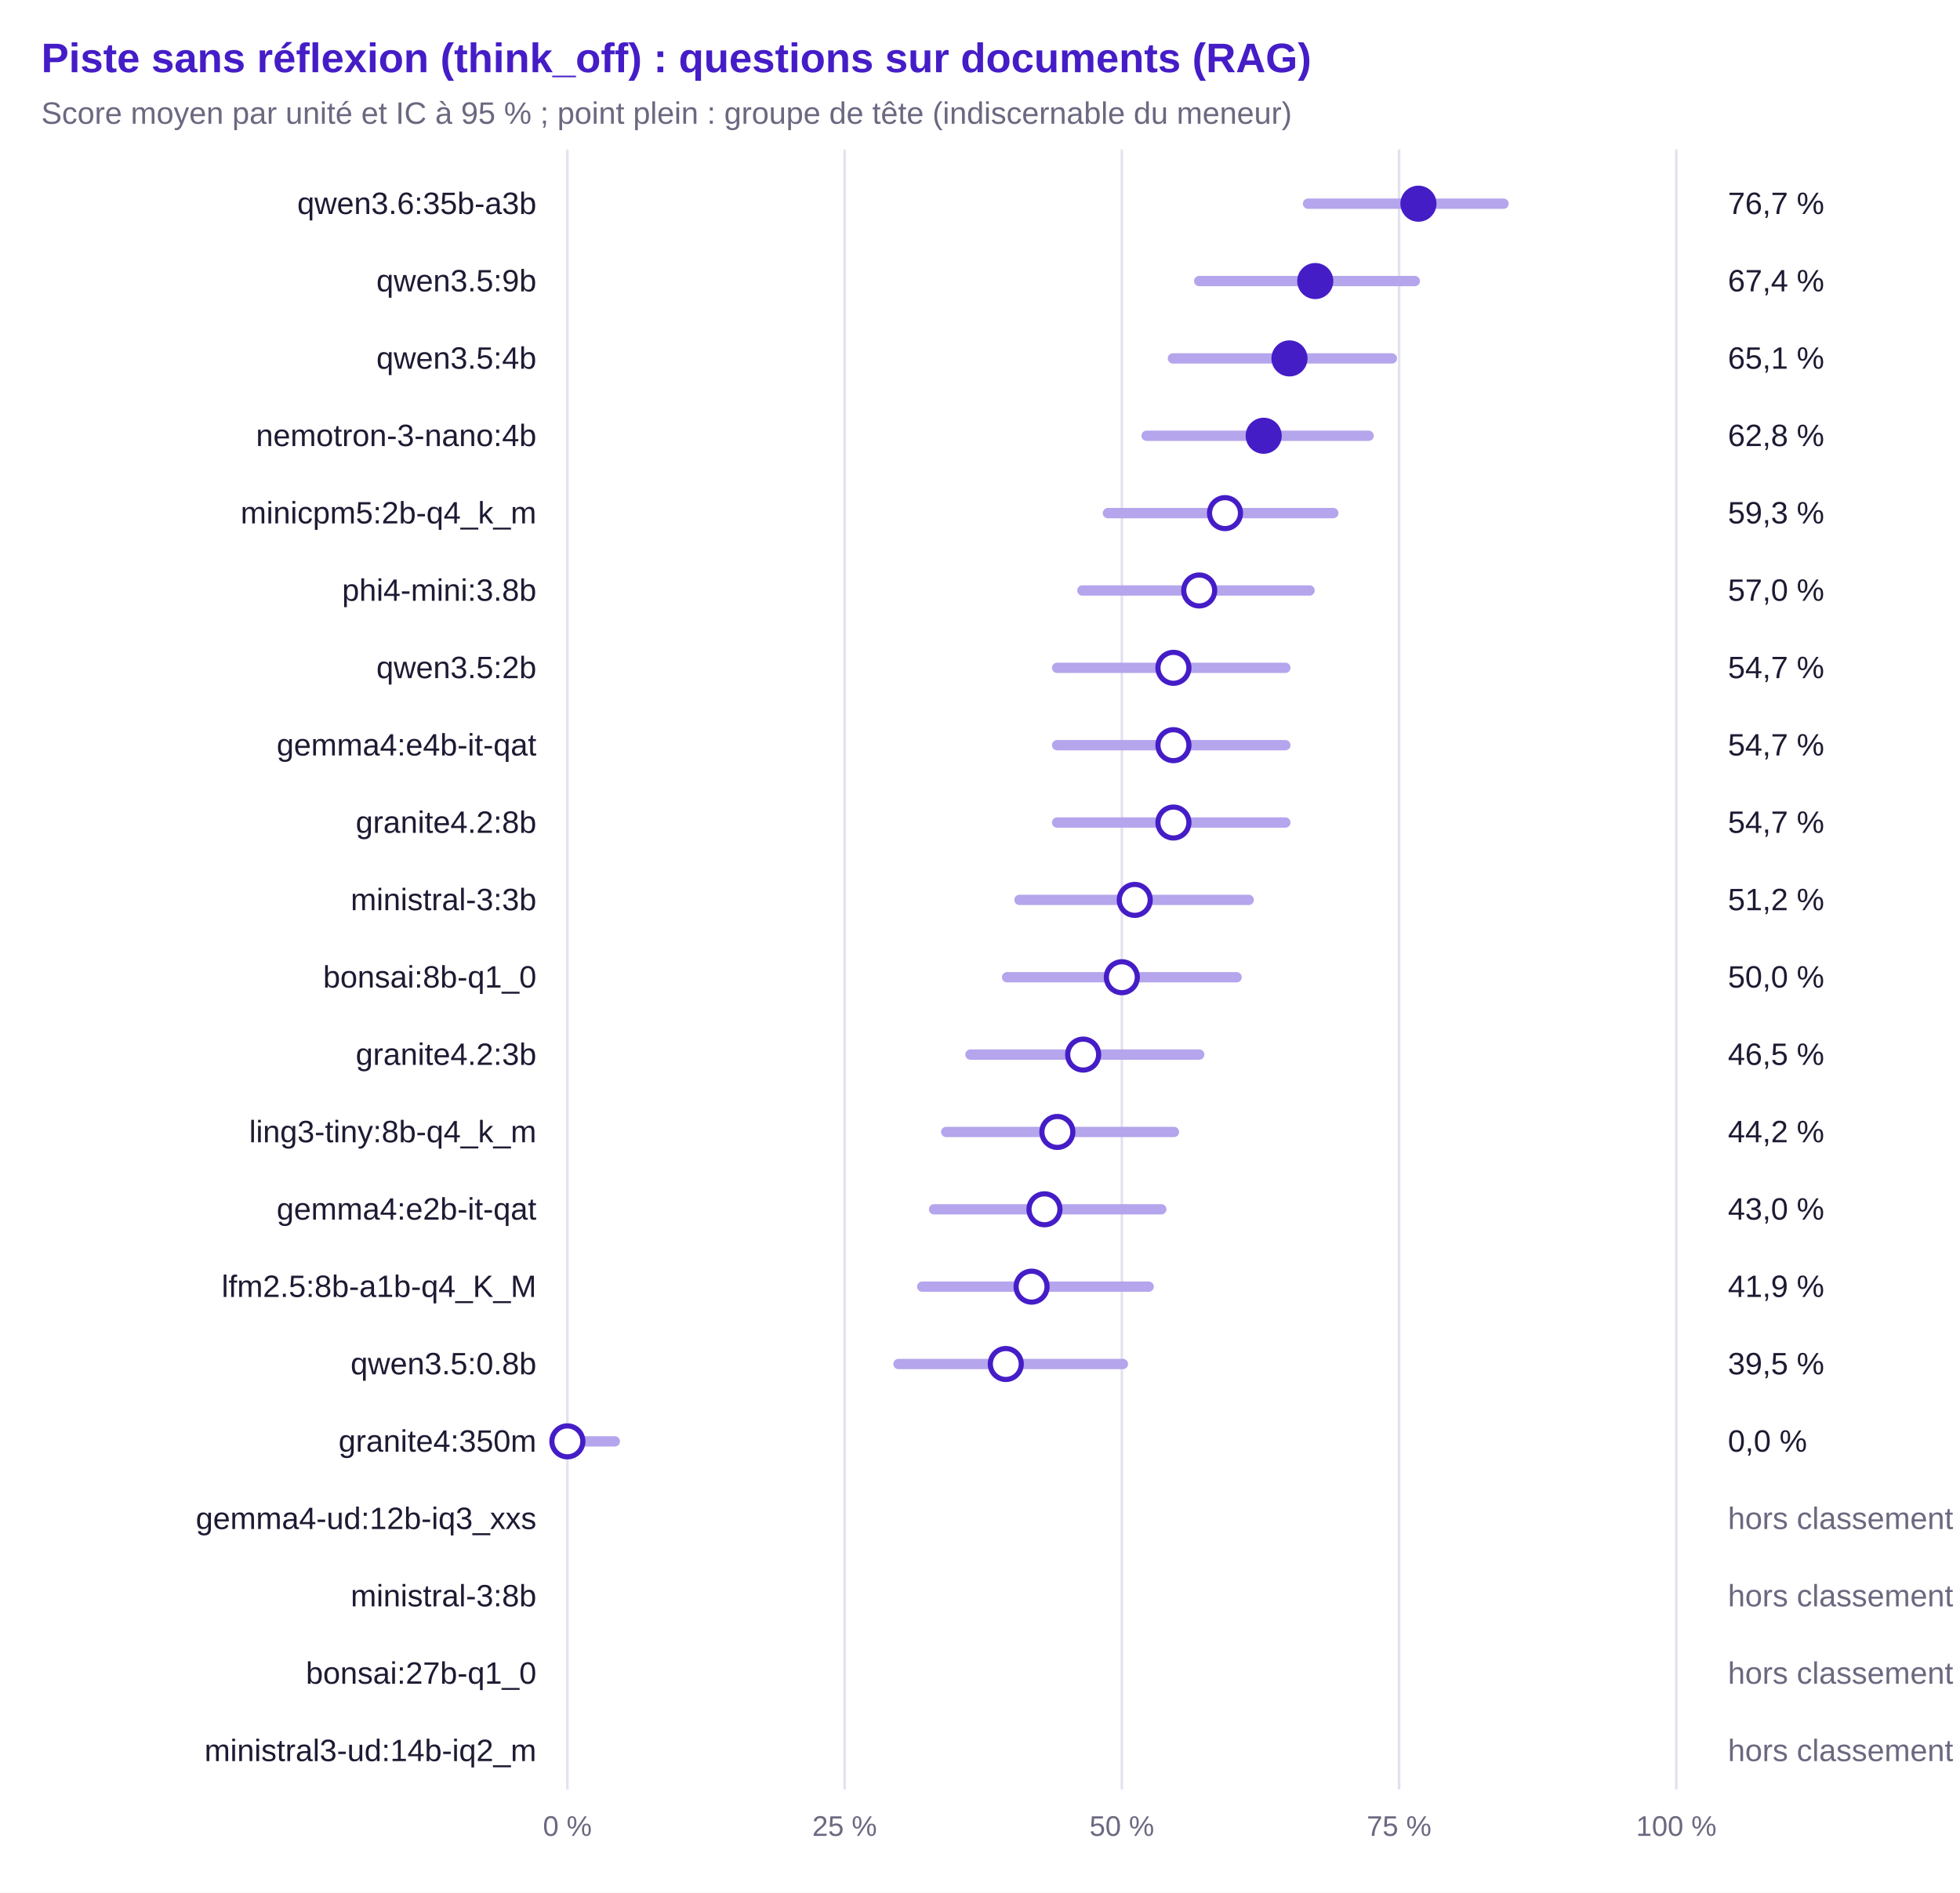
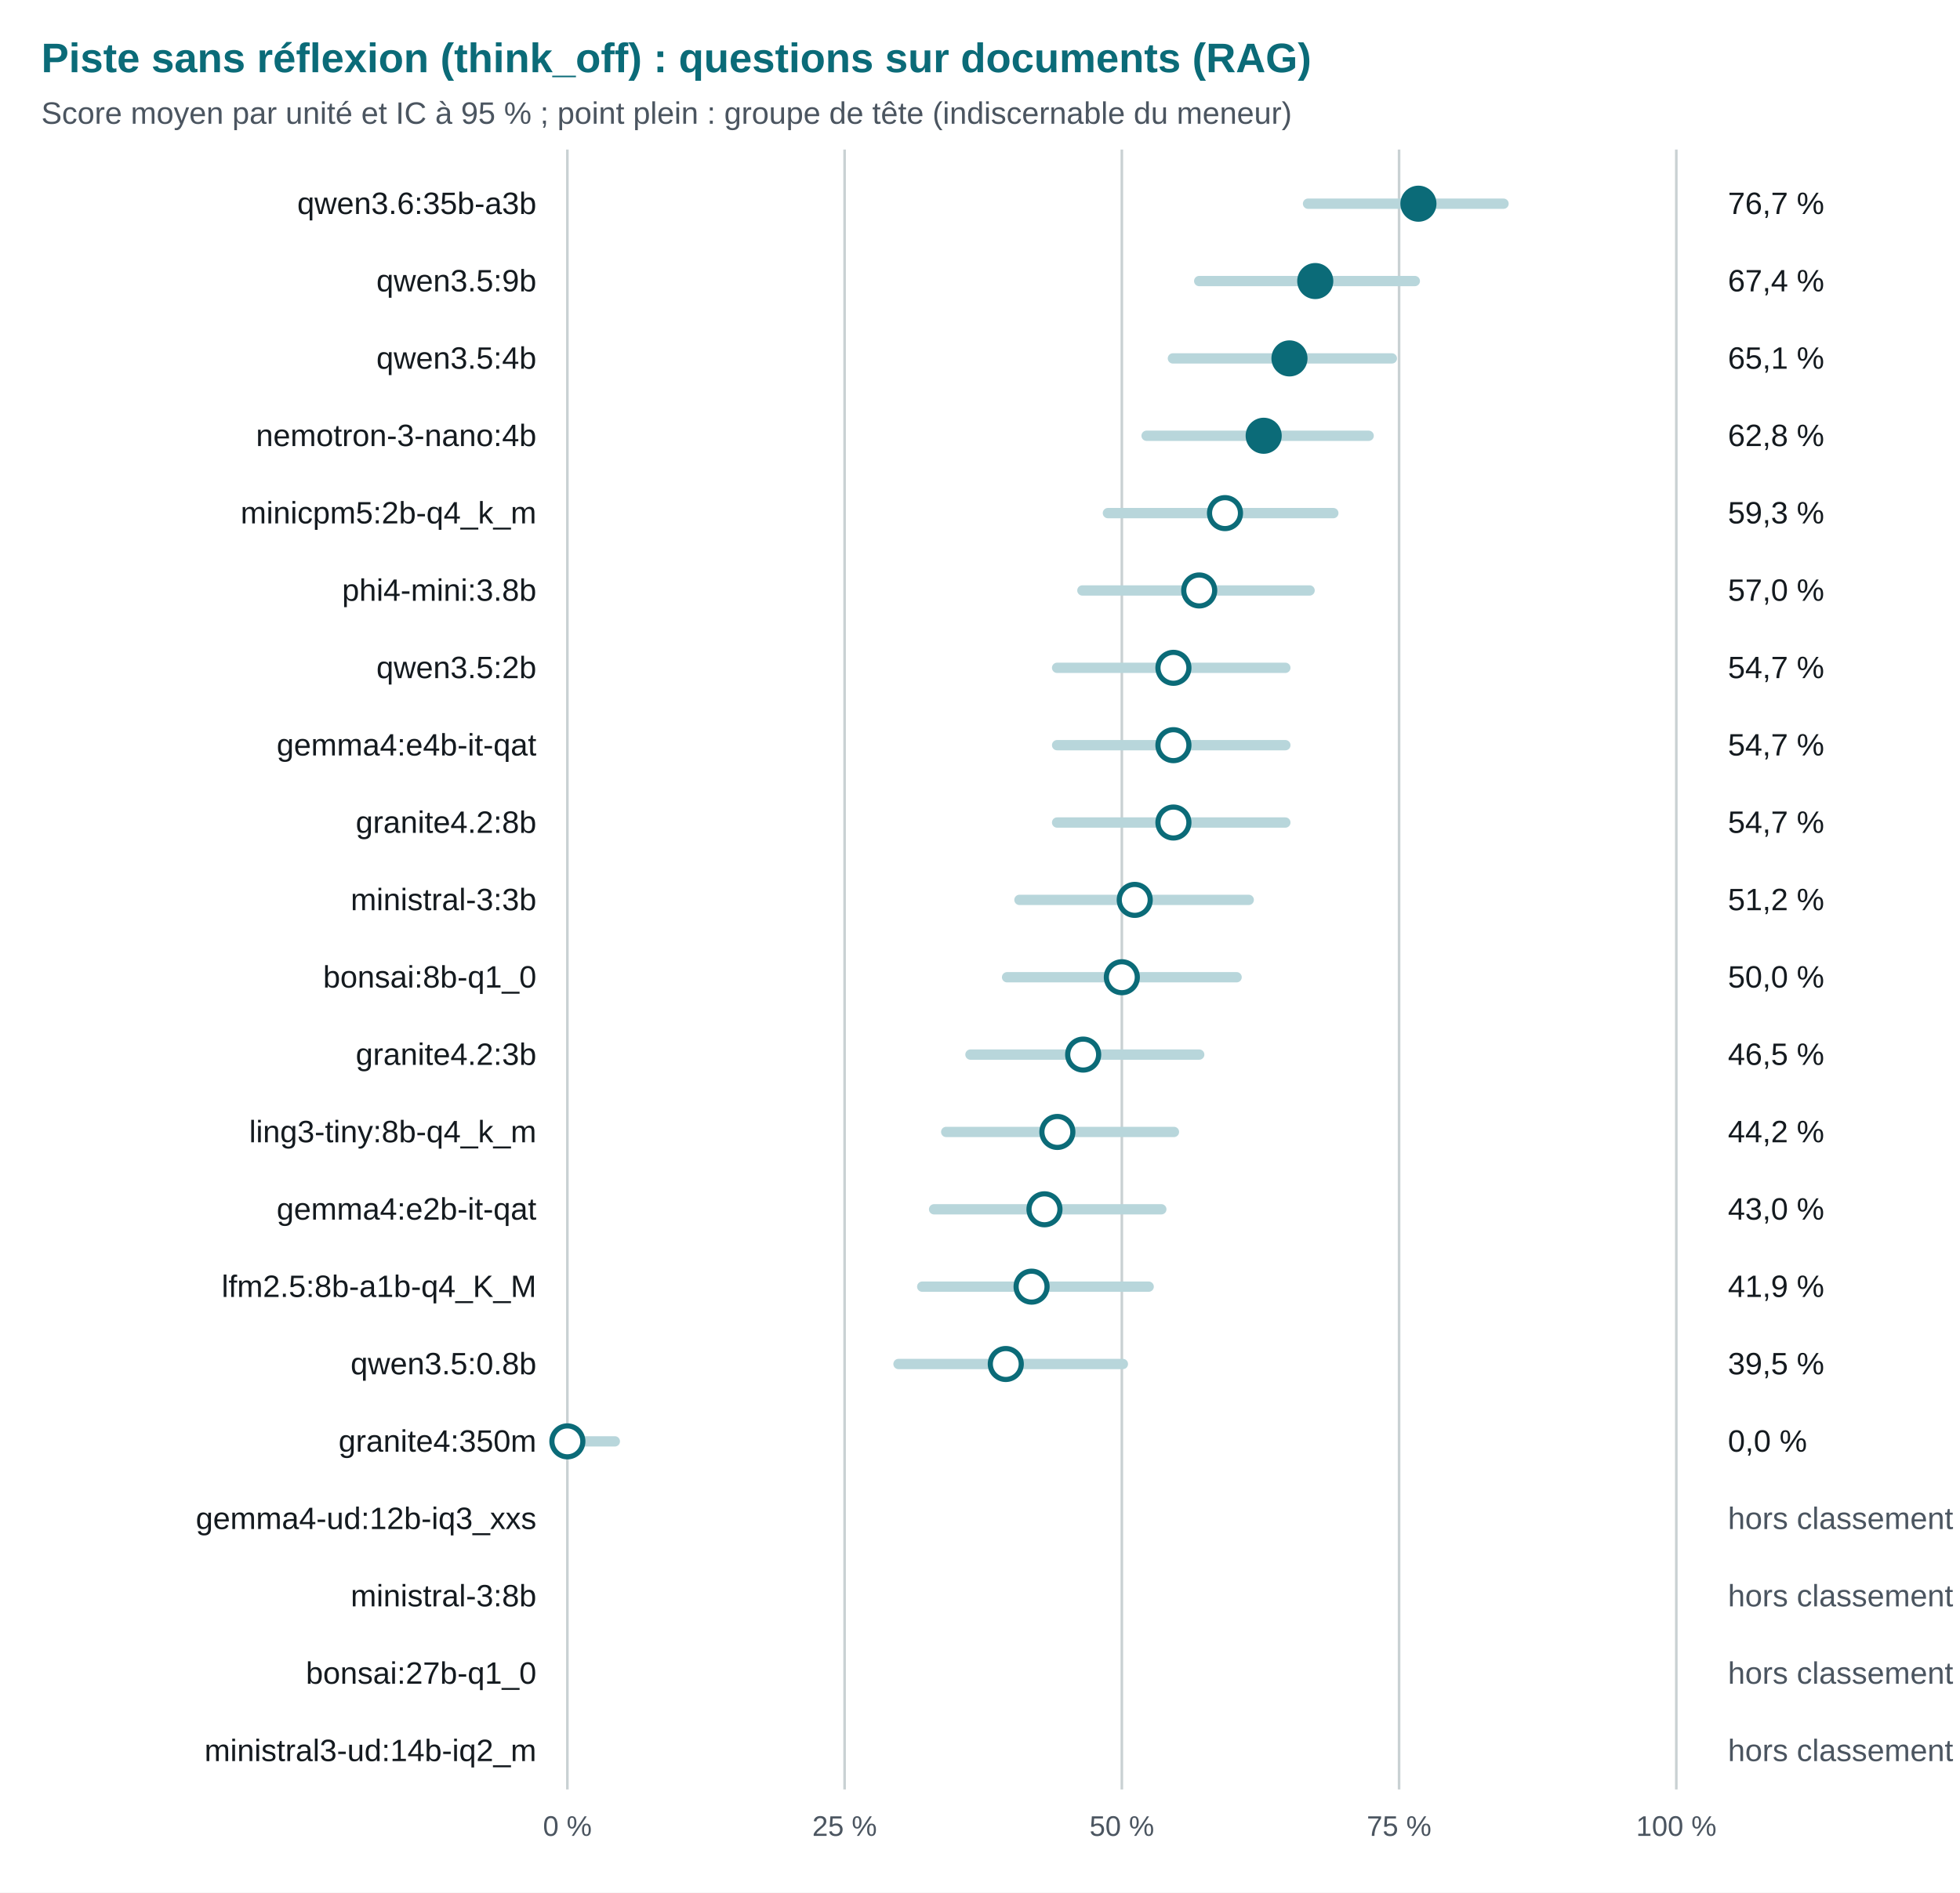
<svg xmlns="http://www.w3.org/2000/svg" width="760" height="734" viewBox="0 0 760 734" role="img" aria-label="Piste sans réflexion (think_off) : questions sur documents (RAG). qwen3.6:35b-a3b : 76,7 % (IC à 95 % de 66,8 % à 84,4 %) ; qwen3.5:9b : 67,4 % (IC à 95 % de 57,0 % à 76,4 %) ; qwen3.5:4b : 65,1 % (IC à 95 % de 54,6 % à 74,3 %) ; nemotron-3-nano:4b : 62,8 % (IC à 95 % de 52,2 % à 72,3 %) ; minicpm5:2b-q4_k_m : 59,3 % (IC à 95 % de 48,7 % à 69,1 %) ; phi4-mini:3.8b : 57,0 % (IC à 95 % de 46,4 % à 66,9 %) ; qwen3.5:2b : 54,7 % (IC à 95 % de 44,2 % à 64,7 %) ; gemma4:e4b-it-qat : 54,7 % (IC à 95 % de 44,2 % à 64,7 %) ; granite4.2:8b : 54,7 % (IC à 95 % de 44,2 % à 64,7 %) ; ministral-3:3b : 51,2 % (IC à 95 % de 40,8 % à 61,4 %) ; bonsai:8b-q1_0 : 50,0 % (IC à 95 % de 39,7 % à 60,3 %) ; granite4.2:3b : 46,5 % (IC à 95 % de 36,3 % à 57,0 %) ; ling3-tiny:8b-q4_k_m : 44,2 % (IC à 95 % de 34,2 % à 54,7 %) ; gemma4:e2b-it-qat : 43,0 % (IC à 95 % de 33,1 % à 53,6 %) ; lfm2.5:8b-a1b-q4_K_M : 41,9 % (IC à 95 % de 32,0 % à 52,4 %) ; qwen3.5:0.8b : 39,5 % (IC à 95 % de 29,9 % à 50,1 %) ; granite4:350m : 0,0 % (IC à 95 % de 0,0 % à 4,3 %) ; gemma4-ud:12b-iq3_xxs : hors classement ; ministral-3:8b : hors classement ; bonsai:27b-q1_0 : hors classement ; ministral3-ud:14b-iq2_m : hors classement.">
  <rect width="760" height="734" fill="#FFFFFF" />
-   <text x="16" y="28" font-family="Arial, Helvetica, sans-serif" font-size="16" font-weight="bold" fill="#451DC7">Piste sans réflexion (think_off) : questions sur documents (RAG)</text>
-   <text x="16" y="48" font-family="Arial, Helvetica, sans-serif" font-size="12" fill="#6B6880">Score moyen par unité et IC à 95 % ; point plein : groupe de tête (indiscernable du meneur)</text>
-   <line x1="220.0" y1="58" x2="220.0" y2="694" stroke="#E4E1F0" stroke-width="1" />
-   <text x="220.0" y="712" font-family="Arial, Helvetica, sans-serif" font-size="11" fill="#6B6880" text-anchor="middle">0 %</text>
-   <line x1="327.5" y1="58" x2="327.5" y2="694" stroke="#E4E1F0" stroke-width="1" />
-   <text x="327.5" y="712" font-family="Arial, Helvetica, sans-serif" font-size="11" fill="#6B6880" text-anchor="middle">25 %</text>
-   <line x1="435.0" y1="58" x2="435.0" y2="694" stroke="#E4E1F0" stroke-width="1" />
-   <text x="435.0" y="712" font-family="Arial, Helvetica, sans-serif" font-size="11" fill="#6B6880" text-anchor="middle">50 %</text>
-   <line x1="542.5" y1="58" x2="542.5" y2="694" stroke="#E4E1F0" stroke-width="1" />
-   <text x="542.5" y="712" font-family="Arial, Helvetica, sans-serif" font-size="11" fill="#6B6880" text-anchor="middle">75 %</text>
-   <line x1="650.0" y1="58" x2="650.0" y2="694" stroke="#E4E1F0" stroke-width="1" />
-   <text x="650.0" y="712" font-family="Arial, Helvetica, sans-serif" font-size="11" fill="#6B6880" text-anchor="middle">100 %</text>
-   <text x="208" y="83.0" font-family="Arial, Helvetica, sans-serif" font-size="12" fill="#1F1A33" text-anchor="end">qwen3.6:35b-a3b</text>
-   <line x1="507.2" y1="79.0" x2="583.0" y2="79.0" stroke="#B5A5EC" stroke-width="4" stroke-linecap="round" />
-   <circle cx="550.0" cy="79.0" r="6" fill="#451DC7" stroke="#451DC7" stroke-width="2" />
-   <text x="670" y="83.0" font-family="Arial, Helvetica, sans-serif" font-size="12" fill="#1F1A33">76,7 %</text>
-   <text x="208" y="113.0" font-family="Arial, Helvetica, sans-serif" font-size="12" fill="#1F1A33" text-anchor="end">qwen3.5:9b</text>
-   <line x1="465.0" y1="109.0" x2="548.6" y2="109.0" stroke="#B5A5EC" stroke-width="4" stroke-linecap="round" />
-   <circle cx="510.0" cy="109.0" r="6" fill="#451DC7" stroke="#451DC7" stroke-width="2" />
-   <text x="670" y="113.0" font-family="Arial, Helvetica, sans-serif" font-size="12" fill="#1F1A33">67,4 %</text>
-   <text x="208" y="143.0" font-family="Arial, Helvetica, sans-serif" font-size="12" fill="#1F1A33" text-anchor="end">qwen3.5:4b</text>
-   <line x1="454.8" y1="139.0" x2="539.7" y2="139.0" stroke="#B5A5EC" stroke-width="4" stroke-linecap="round" />
-   <circle cx="500.0" cy="139.0" r="6" fill="#451DC7" stroke="#451DC7" stroke-width="2" />
-   <text x="670" y="143.0" font-family="Arial, Helvetica, sans-serif" font-size="12" fill="#1F1A33">65,1 %</text>
-   <text x="208" y="173.0" font-family="Arial, Helvetica, sans-serif" font-size="12" fill="#1F1A33" text-anchor="end">nemotron-3-nano:4b</text>
-   <line x1="444.6" y1="169.0" x2="530.7" y2="169.0" stroke="#B5A5EC" stroke-width="4" stroke-linecap="round" />
-   <circle cx="490.0" cy="169.0" r="6" fill="#451DC7" stroke="#451DC7" stroke-width="2" />
-   <text x="670" y="173.0" font-family="Arial, Helvetica, sans-serif" font-size="12" fill="#1F1A33">62,8 %</text>
-   <text x="208" y="203.0" font-family="Arial, Helvetica, sans-serif" font-size="12" fill="#1F1A33" text-anchor="end">minicpm5:2b-q4_k_m</text>
-   <line x1="429.6" y1="199.0" x2="517.0" y2="199.0" stroke="#B5A5EC" stroke-width="4" stroke-linecap="round" />
-   <circle cx="475.0" cy="199.0" r="6" fill="#FFFFFF" stroke="#451DC7" stroke-width="2" />
-   <text x="670" y="203.0" font-family="Arial, Helvetica, sans-serif" font-size="12" fill="#1F1A33">59,3 %</text>
-   <text x="208" y="233.0" font-family="Arial, Helvetica, sans-serif" font-size="12" fill="#1F1A33" text-anchor="end">phi4-mini:3.8b</text>
-   <line x1="419.7" y1="229.0" x2="507.8" y2="229.0" stroke="#B5A5EC" stroke-width="4" stroke-linecap="round" />
-   <circle cx="465.0" cy="229.0" r="6" fill="#FFFFFF" stroke="#451DC7" stroke-width="2" />
-   <text x="670" y="233.0" font-family="Arial, Helvetica, sans-serif" font-size="12" fill="#1F1A33">57,0 %</text>
-   <text x="208" y="263.0" font-family="Arial, Helvetica, sans-serif" font-size="12" fill="#1F1A33" text-anchor="end">qwen3.5:2b</text>
-   <line x1="409.9" y1="259.0" x2="498.4" y2="259.0" stroke="#B5A5EC" stroke-width="4" stroke-linecap="round" />
-   <circle cx="455.0" cy="259.0" r="6" fill="#FFFFFF" stroke="#451DC7" stroke-width="2" />
-   <text x="670" y="263.0" font-family="Arial, Helvetica, sans-serif" font-size="12" fill="#1F1A33">54,7 %</text>
-   <text x="208" y="293.0" font-family="Arial, Helvetica, sans-serif" font-size="12" fill="#1F1A33" text-anchor="end">gemma4:e4b-it-qat</text>
-   <line x1="409.9" y1="289.0" x2="498.4" y2="289.0" stroke="#B5A5EC" stroke-width="4" stroke-linecap="round" />
-   <circle cx="455.0" cy="289.0" r="6" fill="#FFFFFF" stroke="#451DC7" stroke-width="2" />
-   <text x="670" y="293.0" font-family="Arial, Helvetica, sans-serif" font-size="12" fill="#1F1A33">54,7 %</text>
-   <text x="208" y="323.0" font-family="Arial, Helvetica, sans-serif" font-size="12" fill="#1F1A33" text-anchor="end">granite4.2:8b</text>
-   <line x1="409.9" y1="319.0" x2="498.4" y2="319.0" stroke="#B5A5EC" stroke-width="4" stroke-linecap="round" />
-   <circle cx="455.0" cy="319.0" r="6" fill="#FFFFFF" stroke="#451DC7" stroke-width="2" />
-   <text x="670" y="323.0" font-family="Arial, Helvetica, sans-serif" font-size="12" fill="#1F1A33">54,7 %</text>
-   <text x="208" y="353.0" font-family="Arial, Helvetica, sans-serif" font-size="12" fill="#1F1A33" text-anchor="end">ministral-3:3b</text>
-   <line x1="395.3" y1="349.0" x2="484.2" y2="349.0" stroke="#B5A5EC" stroke-width="4" stroke-linecap="round" />
-   <circle cx="440.0" cy="349.0" r="6" fill="#FFFFFF" stroke="#451DC7" stroke-width="2" />
-   <text x="670" y="353.0" font-family="Arial, Helvetica, sans-serif" font-size="12" fill="#1F1A33">51,2 %</text>
-   <text x="208" y="383.0" font-family="Arial, Helvetica, sans-serif" font-size="12" fill="#1F1A33" text-anchor="end">bonsai:8b-q1_0</text>
-   <line x1="390.5" y1="379.0" x2="479.5" y2="379.0" stroke="#B5A5EC" stroke-width="4" stroke-linecap="round" />
-   <circle cx="435.0" cy="379.0" r="6" fill="#FFFFFF" stroke="#451DC7" stroke-width="2" />
-   <text x="670" y="383.0" font-family="Arial, Helvetica, sans-serif" font-size="12" fill="#1F1A33">50,0 %</text>
-   <text x="208" y="413.0" font-family="Arial, Helvetica, sans-serif" font-size="12" fill="#1F1A33" text-anchor="end">granite4.2:3b</text>
-   <line x1="376.3" y1="409.0" x2="465.0" y2="409.0" stroke="#B5A5EC" stroke-width="4" stroke-linecap="round" />
-   <circle cx="420.0" cy="409.0" r="6" fill="#FFFFFF" stroke="#451DC7" stroke-width="2" />
-   <text x="670" y="413.0" font-family="Arial, Helvetica, sans-serif" font-size="12" fill="#1F1A33">46,5 %</text>
-   <text x="208" y="443.0" font-family="Arial, Helvetica, sans-serif" font-size="12" fill="#1F1A33" text-anchor="end">ling3-tiny:8b-q4_k_m</text>
-   <line x1="366.9" y1="439.0" x2="455.2" y2="439.0" stroke="#B5A5EC" stroke-width="4" stroke-linecap="round" />
-   <circle cx="410.0" cy="439.0" r="6" fill="#FFFFFF" stroke="#451DC7" stroke-width="2" />
-   <text x="670" y="443.0" font-family="Arial, Helvetica, sans-serif" font-size="12" fill="#1F1A33">44,2 %</text>
-   <text x="208" y="473.0" font-family="Arial, Helvetica, sans-serif" font-size="12" fill="#1F1A33" text-anchor="end">gemma4:e2b-it-qat</text>
-   <line x1="362.2" y1="469.0" x2="450.3" y2="469.0" stroke="#B5A5EC" stroke-width="4" stroke-linecap="round" />
-   <circle cx="405.0" cy="469.0" r="6" fill="#FFFFFF" stroke="#451DC7" stroke-width="2" />
-   <text x="670" y="473.0" font-family="Arial, Helvetica, sans-serif" font-size="12" fill="#1F1A33">43,0 %</text>
-   <text x="208" y="503.0" font-family="Arial, Helvetica, sans-serif" font-size="12" fill="#1F1A33" text-anchor="end">lfm2.5:8b-a1b-q4_K_M</text>
-   <line x1="357.6" y1="499.0" x2="445.4" y2="499.0" stroke="#B5A5EC" stroke-width="4" stroke-linecap="round" />
-   <circle cx="400.0" cy="499.0" r="6" fill="#FFFFFF" stroke="#451DC7" stroke-width="2" />
-   <text x="670" y="503.0" font-family="Arial, Helvetica, sans-serif" font-size="12" fill="#1F1A33">41,9 %</text>
-   <text x="208" y="533.0" font-family="Arial, Helvetica, sans-serif" font-size="12" fill="#1F1A33" text-anchor="end">qwen3.5:0.8b</text>
-   <line x1="348.4" y1="529.0" x2="435.4" y2="529.0" stroke="#B5A5EC" stroke-width="4" stroke-linecap="round" />
-   <circle cx="390.0" cy="529.0" r="6" fill="#FFFFFF" stroke="#451DC7" stroke-width="2" />
-   <text x="670" y="533.0" font-family="Arial, Helvetica, sans-serif" font-size="12" fill="#1F1A33">39,5 %</text>
-   <text x="208" y="563.0" font-family="Arial, Helvetica, sans-serif" font-size="12" fill="#1F1A33" text-anchor="end">granite4:350m</text>
-   <line x1="220.0" y1="559.0" x2="238.4" y2="559.0" stroke="#B5A5EC" stroke-width="4" stroke-linecap="round" />
-   <circle cx="220.0" cy="559.0" r="6" fill="#FFFFFF" stroke="#451DC7" stroke-width="2" />
-   <text x="670" y="563.0" font-family="Arial, Helvetica, sans-serif" font-size="12" fill="#1F1A33">0,0 %</text>
-   <text x="208" y="593.0" font-family="Arial, Helvetica, sans-serif" font-size="12" fill="#1F1A33" text-anchor="end">gemma4-ud:12b-iq3_xxs</text>
-   <text x="670" y="593.0" font-family="Arial, Helvetica, sans-serif" font-size="12" fill="#6B6880">hors classement</text>
-   <text x="208" y="623.0" font-family="Arial, Helvetica, sans-serif" font-size="12" fill="#1F1A33" text-anchor="end">ministral-3:8b</text>
-   <text x="670" y="623.0" font-family="Arial, Helvetica, sans-serif" font-size="12" fill="#6B6880">hors classement</text>
-   <text x="208" y="653.0" font-family="Arial, Helvetica, sans-serif" font-size="12" fill="#1F1A33" text-anchor="end">bonsai:27b-q1_0</text>
-   <text x="670" y="653.0" font-family="Arial, Helvetica, sans-serif" font-size="12" fill="#6B6880">hors classement</text>
-   <text x="208" y="683.0" font-family="Arial, Helvetica, sans-serif" font-size="12" fill="#1F1A33" text-anchor="end">ministral3-ud:14b-iq2_m</text>
-   <text x="670" y="683.0" font-family="Arial, Helvetica, sans-serif" font-size="12" fill="#6B6880">hors classement</text>
+   <text x="16" y="28" font-family="Arial, Helvetica, sans-serif" font-size="16" font-weight="bold" fill="#0B6B78">Piste sans réflexion (think_off) : questions sur documents (RAG)</text>
+   <text x="16" y="48" font-family="Arial, Helvetica, sans-serif" font-size="12" fill="#4B5560">Score moyen par unité et IC à 95 % ; point plein : groupe de tête (indiscernable du meneur)</text>
+   <line x1="220.0" y1="58" x2="220.0" y2="694" stroke="#C9D1D3" stroke-width="1" />
+   <text x="220.0" y="712" font-family="Arial, Helvetica, sans-serif" font-size="11" fill="#4B5560" text-anchor="middle">0 %</text>
+   <line x1="327.5" y1="58" x2="327.5" y2="694" stroke="#C9D1D3" stroke-width="1" />
+   <text x="327.5" y="712" font-family="Arial, Helvetica, sans-serif" font-size="11" fill="#4B5560" text-anchor="middle">25 %</text>
+   <line x1="435.0" y1="58" x2="435.0" y2="694" stroke="#C9D1D3" stroke-width="1" />
+   <text x="435.0" y="712" font-family="Arial, Helvetica, sans-serif" font-size="11" fill="#4B5560" text-anchor="middle">50 %</text>
+   <line x1="542.5" y1="58" x2="542.5" y2="694" stroke="#C9D1D3" stroke-width="1" />
+   <text x="542.5" y="712" font-family="Arial, Helvetica, sans-serif" font-size="11" fill="#4B5560" text-anchor="middle">75 %</text>
+   <line x1="650.0" y1="58" x2="650.0" y2="694" stroke="#C9D1D3" stroke-width="1" />
+   <text x="650.0" y="712" font-family="Arial, Helvetica, sans-serif" font-size="11" fill="#4B5560" text-anchor="middle">100 %</text>
+   <text x="208" y="83.0" font-family="Arial, Helvetica, sans-serif" font-size="12" fill="#141A1F" text-anchor="end">qwen3.6:35b-a3b</text>
+   <line x1="507.2" y1="79.0" x2="583.0" y2="79.0" stroke="#B8D6DB" stroke-width="4" stroke-linecap="round" />
+   <circle cx="550.0" cy="79.0" r="6" fill="#0B6B78" stroke="#0B6B78" stroke-width="2" />
+   <text x="670" y="83.0" font-family="Arial, Helvetica, sans-serif" font-size="12" fill="#141A1F">76,7 %</text>
+   <text x="208" y="113.0" font-family="Arial, Helvetica, sans-serif" font-size="12" fill="#141A1F" text-anchor="end">qwen3.5:9b</text>
+   <line x1="465.0" y1="109.0" x2="548.6" y2="109.0" stroke="#B8D6DB" stroke-width="4" stroke-linecap="round" />
+   <circle cx="510.0" cy="109.0" r="6" fill="#0B6B78" stroke="#0B6B78" stroke-width="2" />
+   <text x="670" y="113.0" font-family="Arial, Helvetica, sans-serif" font-size="12" fill="#141A1F">67,4 %</text>
+   <text x="208" y="143.0" font-family="Arial, Helvetica, sans-serif" font-size="12" fill="#141A1F" text-anchor="end">qwen3.5:4b</text>
+   <line x1="454.8" y1="139.0" x2="539.7" y2="139.0" stroke="#B8D6DB" stroke-width="4" stroke-linecap="round" />
+   <circle cx="500.0" cy="139.0" r="6" fill="#0B6B78" stroke="#0B6B78" stroke-width="2" />
+   <text x="670" y="143.0" font-family="Arial, Helvetica, sans-serif" font-size="12" fill="#141A1F">65,1 %</text>
+   <text x="208" y="173.0" font-family="Arial, Helvetica, sans-serif" font-size="12" fill="#141A1F" text-anchor="end">nemotron-3-nano:4b</text>
+   <line x1="444.6" y1="169.0" x2="530.7" y2="169.0" stroke="#B8D6DB" stroke-width="4" stroke-linecap="round" />
+   <circle cx="490.0" cy="169.0" r="6" fill="#0B6B78" stroke="#0B6B78" stroke-width="2" />
+   <text x="670" y="173.0" font-family="Arial, Helvetica, sans-serif" font-size="12" fill="#141A1F">62,8 %</text>
+   <text x="208" y="203.0" font-family="Arial, Helvetica, sans-serif" font-size="12" fill="#141A1F" text-anchor="end">minicpm5:2b-q4_k_m</text>
+   <line x1="429.6" y1="199.0" x2="517.0" y2="199.0" stroke="#B8D6DB" stroke-width="4" stroke-linecap="round" />
+   <circle cx="475.0" cy="199.0" r="6" fill="#FFFFFF" stroke="#0B6B78" stroke-width="2" />
+   <text x="670" y="203.0" font-family="Arial, Helvetica, sans-serif" font-size="12" fill="#141A1F">59,3 %</text>
+   <text x="208" y="233.0" font-family="Arial, Helvetica, sans-serif" font-size="12" fill="#141A1F" text-anchor="end">phi4-mini:3.8b</text>
+   <line x1="419.7" y1="229.0" x2="507.8" y2="229.0" stroke="#B8D6DB" stroke-width="4" stroke-linecap="round" />
+   <circle cx="465.0" cy="229.0" r="6" fill="#FFFFFF" stroke="#0B6B78" stroke-width="2" />
+   <text x="670" y="233.0" font-family="Arial, Helvetica, sans-serif" font-size="12" fill="#141A1F">57,0 %</text>
+   <text x="208" y="263.0" font-family="Arial, Helvetica, sans-serif" font-size="12" fill="#141A1F" text-anchor="end">qwen3.5:2b</text>
+   <line x1="409.9" y1="259.0" x2="498.4" y2="259.0" stroke="#B8D6DB" stroke-width="4" stroke-linecap="round" />
+   <circle cx="455.0" cy="259.0" r="6" fill="#FFFFFF" stroke="#0B6B78" stroke-width="2" />
+   <text x="670" y="263.0" font-family="Arial, Helvetica, sans-serif" font-size="12" fill="#141A1F">54,7 %</text>
+   <text x="208" y="293.0" font-family="Arial, Helvetica, sans-serif" font-size="12" fill="#141A1F" text-anchor="end">gemma4:e4b-it-qat</text>
+   <line x1="409.9" y1="289.0" x2="498.4" y2="289.0" stroke="#B8D6DB" stroke-width="4" stroke-linecap="round" />
+   <circle cx="455.0" cy="289.0" r="6" fill="#FFFFFF" stroke="#0B6B78" stroke-width="2" />
+   <text x="670" y="293.0" font-family="Arial, Helvetica, sans-serif" font-size="12" fill="#141A1F">54,7 %</text>
+   <text x="208" y="323.0" font-family="Arial, Helvetica, sans-serif" font-size="12" fill="#141A1F" text-anchor="end">granite4.2:8b</text>
+   <line x1="409.9" y1="319.0" x2="498.4" y2="319.0" stroke="#B8D6DB" stroke-width="4" stroke-linecap="round" />
+   <circle cx="455.0" cy="319.0" r="6" fill="#FFFFFF" stroke="#0B6B78" stroke-width="2" />
+   <text x="670" y="323.0" font-family="Arial, Helvetica, sans-serif" font-size="12" fill="#141A1F">54,7 %</text>
+   <text x="208" y="353.0" font-family="Arial, Helvetica, sans-serif" font-size="12" fill="#141A1F" text-anchor="end">ministral-3:3b</text>
+   <line x1="395.3" y1="349.0" x2="484.2" y2="349.0" stroke="#B8D6DB" stroke-width="4" stroke-linecap="round" />
+   <circle cx="440.0" cy="349.0" r="6" fill="#FFFFFF" stroke="#0B6B78" stroke-width="2" />
+   <text x="670" y="353.0" font-family="Arial, Helvetica, sans-serif" font-size="12" fill="#141A1F">51,2 %</text>
+   <text x="208" y="383.0" font-family="Arial, Helvetica, sans-serif" font-size="12" fill="#141A1F" text-anchor="end">bonsai:8b-q1_0</text>
+   <line x1="390.5" y1="379.0" x2="479.5" y2="379.0" stroke="#B8D6DB" stroke-width="4" stroke-linecap="round" />
+   <circle cx="435.0" cy="379.0" r="6" fill="#FFFFFF" stroke="#0B6B78" stroke-width="2" />
+   <text x="670" y="383.0" font-family="Arial, Helvetica, sans-serif" font-size="12" fill="#141A1F">50,0 %</text>
+   <text x="208" y="413.0" font-family="Arial, Helvetica, sans-serif" font-size="12" fill="#141A1F" text-anchor="end">granite4.2:3b</text>
+   <line x1="376.3" y1="409.0" x2="465.0" y2="409.0" stroke="#B8D6DB" stroke-width="4" stroke-linecap="round" />
+   <circle cx="420.0" cy="409.0" r="6" fill="#FFFFFF" stroke="#0B6B78" stroke-width="2" />
+   <text x="670" y="413.0" font-family="Arial, Helvetica, sans-serif" font-size="12" fill="#141A1F">46,5 %</text>
+   <text x="208" y="443.0" font-family="Arial, Helvetica, sans-serif" font-size="12" fill="#141A1F" text-anchor="end">ling3-tiny:8b-q4_k_m</text>
+   <line x1="366.9" y1="439.0" x2="455.2" y2="439.0" stroke="#B8D6DB" stroke-width="4" stroke-linecap="round" />
+   <circle cx="410.0" cy="439.0" r="6" fill="#FFFFFF" stroke="#0B6B78" stroke-width="2" />
+   <text x="670" y="443.0" font-family="Arial, Helvetica, sans-serif" font-size="12" fill="#141A1F">44,2 %</text>
+   <text x="208" y="473.0" font-family="Arial, Helvetica, sans-serif" font-size="12" fill="#141A1F" text-anchor="end">gemma4:e2b-it-qat</text>
+   <line x1="362.2" y1="469.0" x2="450.3" y2="469.0" stroke="#B8D6DB" stroke-width="4" stroke-linecap="round" />
+   <circle cx="405.0" cy="469.0" r="6" fill="#FFFFFF" stroke="#0B6B78" stroke-width="2" />
+   <text x="670" y="473.0" font-family="Arial, Helvetica, sans-serif" font-size="12" fill="#141A1F">43,0 %</text>
+   <text x="208" y="503.0" font-family="Arial, Helvetica, sans-serif" font-size="12" fill="#141A1F" text-anchor="end">lfm2.5:8b-a1b-q4_K_M</text>
+   <line x1="357.6" y1="499.0" x2="445.4" y2="499.0" stroke="#B8D6DB" stroke-width="4" stroke-linecap="round" />
+   <circle cx="400.0" cy="499.0" r="6" fill="#FFFFFF" stroke="#0B6B78" stroke-width="2" />
+   <text x="670" y="503.0" font-family="Arial, Helvetica, sans-serif" font-size="12" fill="#141A1F">41,9 %</text>
+   <text x="208" y="533.0" font-family="Arial, Helvetica, sans-serif" font-size="12" fill="#141A1F" text-anchor="end">qwen3.5:0.8b</text>
+   <line x1="348.4" y1="529.0" x2="435.4" y2="529.0" stroke="#B8D6DB" stroke-width="4" stroke-linecap="round" />
+   <circle cx="390.0" cy="529.0" r="6" fill="#FFFFFF" stroke="#0B6B78" stroke-width="2" />
+   <text x="670" y="533.0" font-family="Arial, Helvetica, sans-serif" font-size="12" fill="#141A1F">39,5 %</text>
+   <text x="208" y="563.0" font-family="Arial, Helvetica, sans-serif" font-size="12" fill="#141A1F" text-anchor="end">granite4:350m</text>
+   <line x1="220.0" y1="559.0" x2="238.4" y2="559.0" stroke="#B8D6DB" stroke-width="4" stroke-linecap="round" />
+   <circle cx="220.0" cy="559.0" r="6" fill="#FFFFFF" stroke="#0B6B78" stroke-width="2" />
+   <text x="670" y="563.0" font-family="Arial, Helvetica, sans-serif" font-size="12" fill="#141A1F">0,0 %</text>
+   <text x="208" y="593.0" font-family="Arial, Helvetica, sans-serif" font-size="12" fill="#141A1F" text-anchor="end">gemma4-ud:12b-iq3_xxs</text>
+   <text x="670" y="593.0" font-family="Arial, Helvetica, sans-serif" font-size="12" fill="#4B5560">hors classement</text>
+   <text x="208" y="623.0" font-family="Arial, Helvetica, sans-serif" font-size="12" fill="#141A1F" text-anchor="end">ministral-3:8b</text>
+   <text x="670" y="623.0" font-family="Arial, Helvetica, sans-serif" font-size="12" fill="#4B5560">hors classement</text>
+   <text x="208" y="653.0" font-family="Arial, Helvetica, sans-serif" font-size="12" fill="#141A1F" text-anchor="end">bonsai:27b-q1_0</text>
+   <text x="670" y="653.0" font-family="Arial, Helvetica, sans-serif" font-size="12" fill="#4B5560">hors classement</text>
+   <text x="208" y="683.0" font-family="Arial, Helvetica, sans-serif" font-size="12" fill="#141A1F" text-anchor="end">ministral3-ud:14b-iq2_m</text>
+   <text x="670" y="683.0" font-family="Arial, Helvetica, sans-serif" font-size="12" fill="#4B5560">hors classement</text>
</svg>
